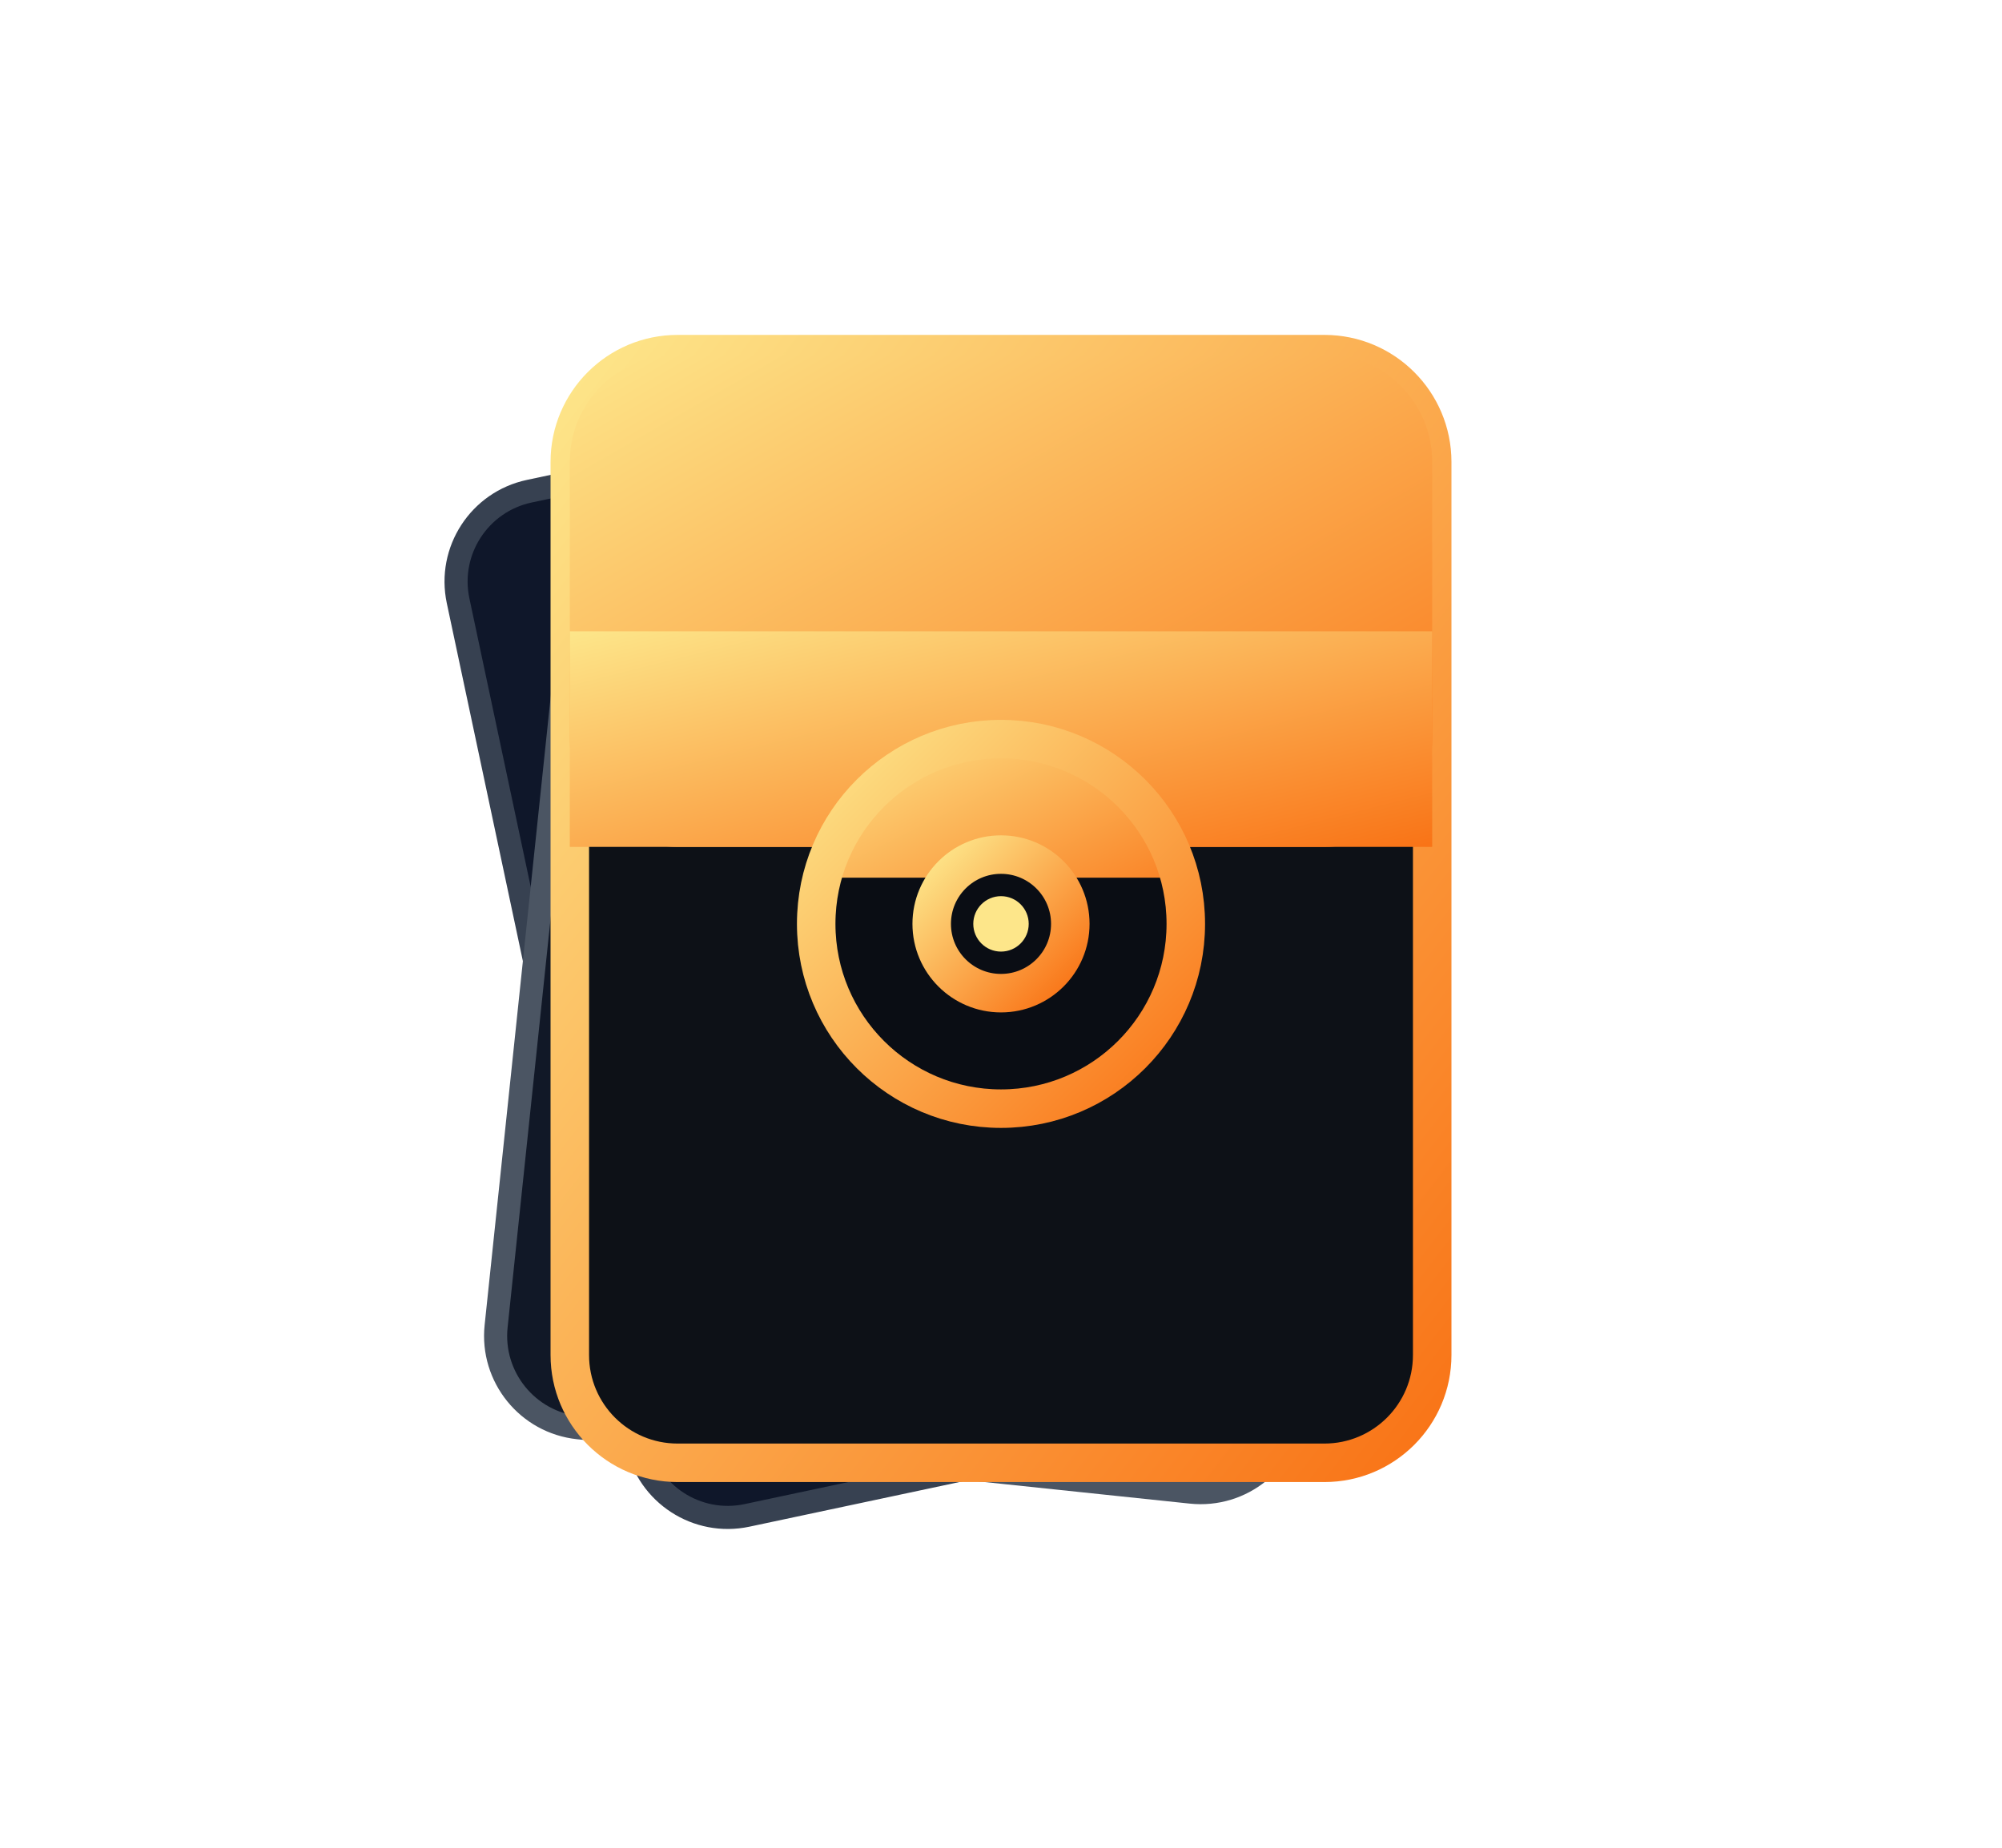
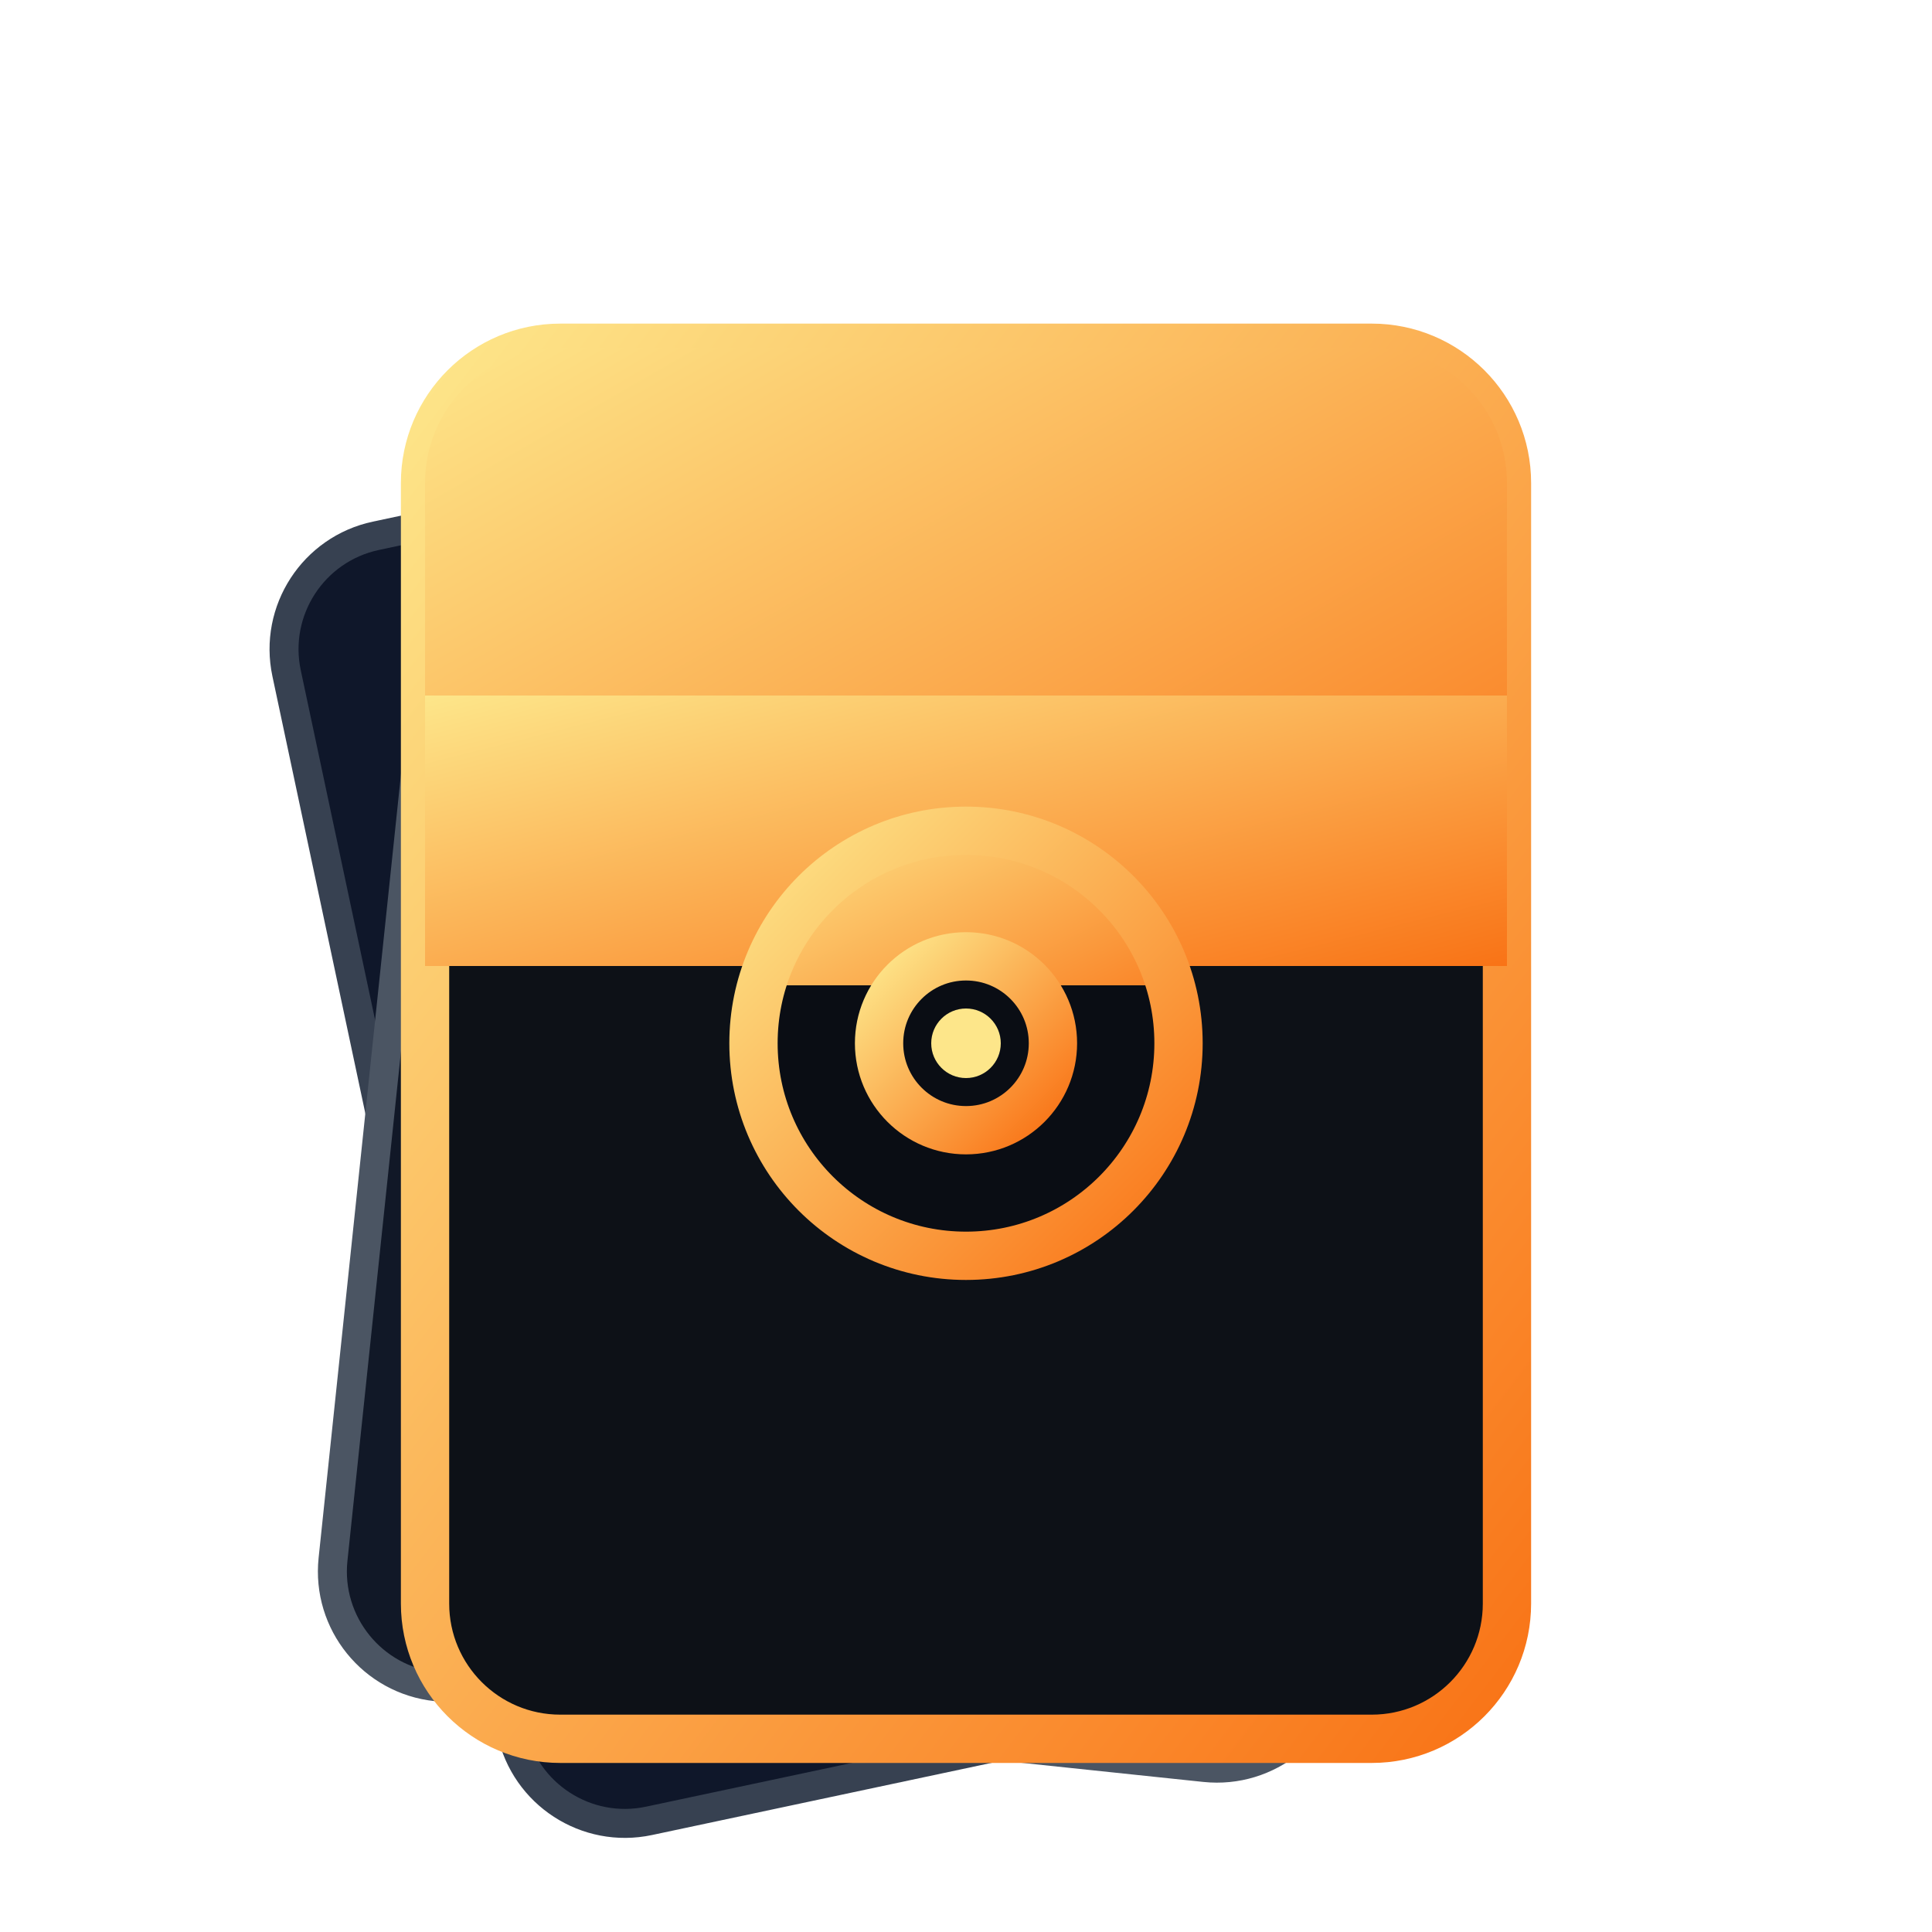
- <svg xmlns="http://www.w3.org/2000/svg" viewBox="-15 -5 130 120" fill="none" overflow="visible">
+ <svg xmlns="http://www.w3.org/2000/svg" viewBox="0 0 100 100" fill="none">
  <defs>
    <linearGradient id="v3g" x1="0" y1="0" x2="1" y2="1">
      <stop offset="0%" stop-color="#FDE68A" />
      <stop offset="100%" stop-color="#F97316" />
    </linearGradient>
  </defs>
-   <rect x="20" y="22" width="52" height="68" rx="6" fill="#0F172A" stroke="#374151" stroke-width="1.5" transform="rotate(-12 46 56)" />
-   <rect x="20" y="22" width="52" height="68" rx="6" fill="#111827" stroke="#4B5563" stroke-width="1.5" transform="rotate(6 46 56)" />
+   <rect x="20" y="22" width="52" height="68" rx="6" fill="#0F172A" stroke="#374151" stroke-width="1.5" transform="rotate(-12 50 56)" />
+   <rect x="20" y="22" width="52" height="68" rx="6" fill="#111827" stroke="#4B5563" stroke-width="1.5" transform="rotate(6 50 56)" />
  <rect x="22" y="18" width="56" height="72" rx="7" fill="#0d1117" />
  <rect x="22" y="18" width="56" height="72" rx="7" fill="none" stroke="url(#v3g)" stroke-width="2.5" />
  <rect x="22" y="18" width="56" height="32" rx="7" fill="url(#v3g)" />
  <rect x="22" y="36" width="56" height="14" fill="url(#v3g)" />
-   <circle cx="50" cy="55" r="12" fill="#0a0d14" />
-   <path d="M38 55 A12 12 0 0 1 62 55 Z" fill="url(#v3g)" />
-   <rect x="38" y="52" width="24" height="6" fill="#0a0d14" />
-   <circle cx="50" cy="55" r="12" fill="none" stroke="url(#v3g)" stroke-width="2.5" />
-   <circle cx="50" cy="55" r="4.5" fill="#0a0d14" stroke="url(#v3g)" stroke-width="2.5" />
-   <circle cx="50" cy="55" r="1.8" fill="#FDE68A" />
+   <circle cx="50" cy="54" r="11" fill="#0a0d14" />
+   <path d="M39 54 A11 11 0 0 1 61 54 Z" fill="url(#v3g)" />
+   <rect x="39" y="51" width="22" height="6" fill="#0a0d14" />
+   <circle cx="50" cy="54" r="11" fill="none" stroke="url(#v3g)" stroke-width="2.5" />
+   <circle cx="50" cy="54" r="4.5" fill="#0a0d14" stroke="url(#v3g)" stroke-width="2.5" />
+   <circle cx="50" cy="54" r="1.8" fill="#FDE68A" />
</svg>
